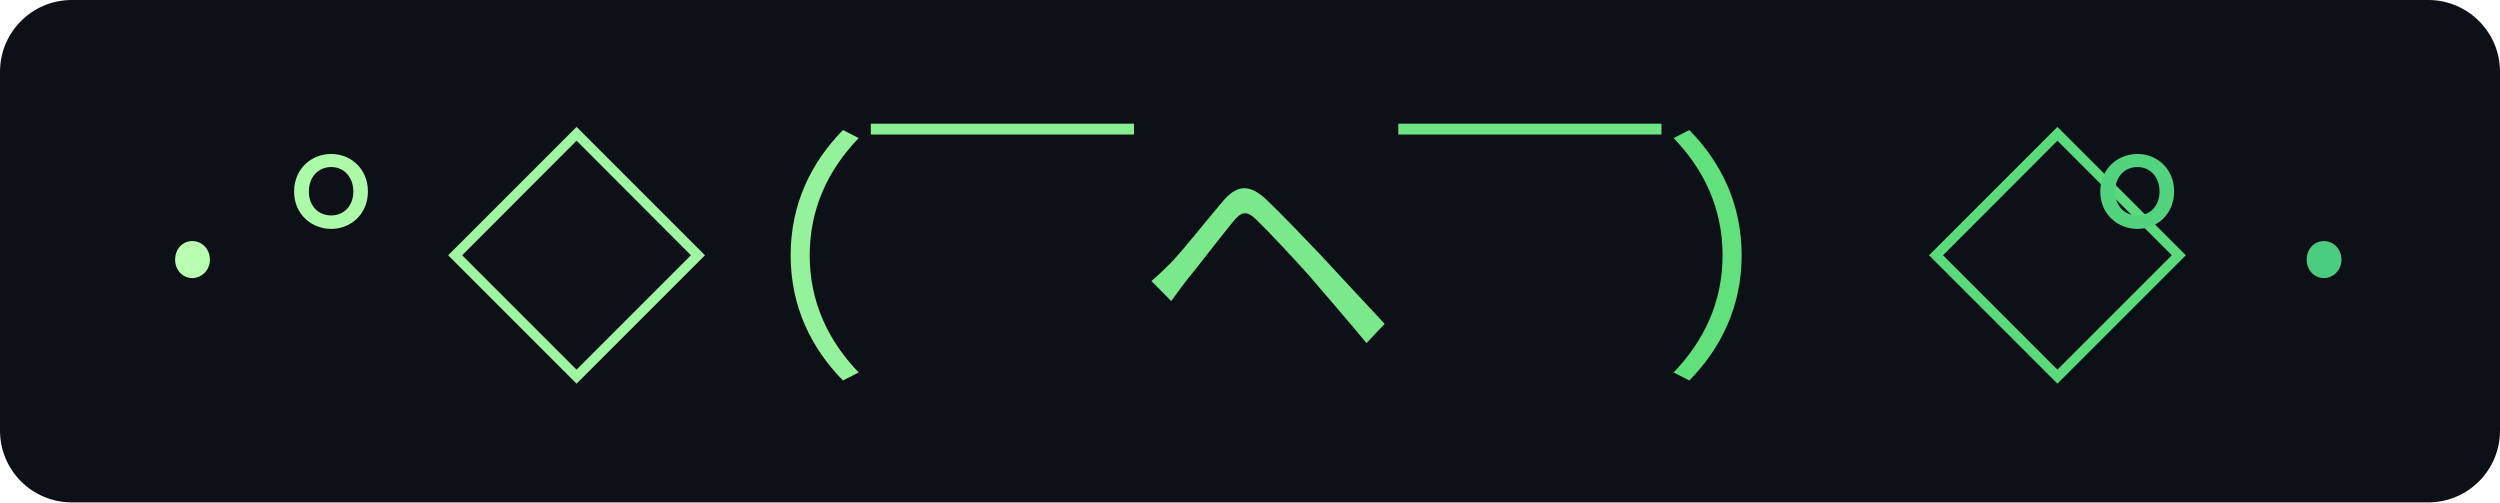
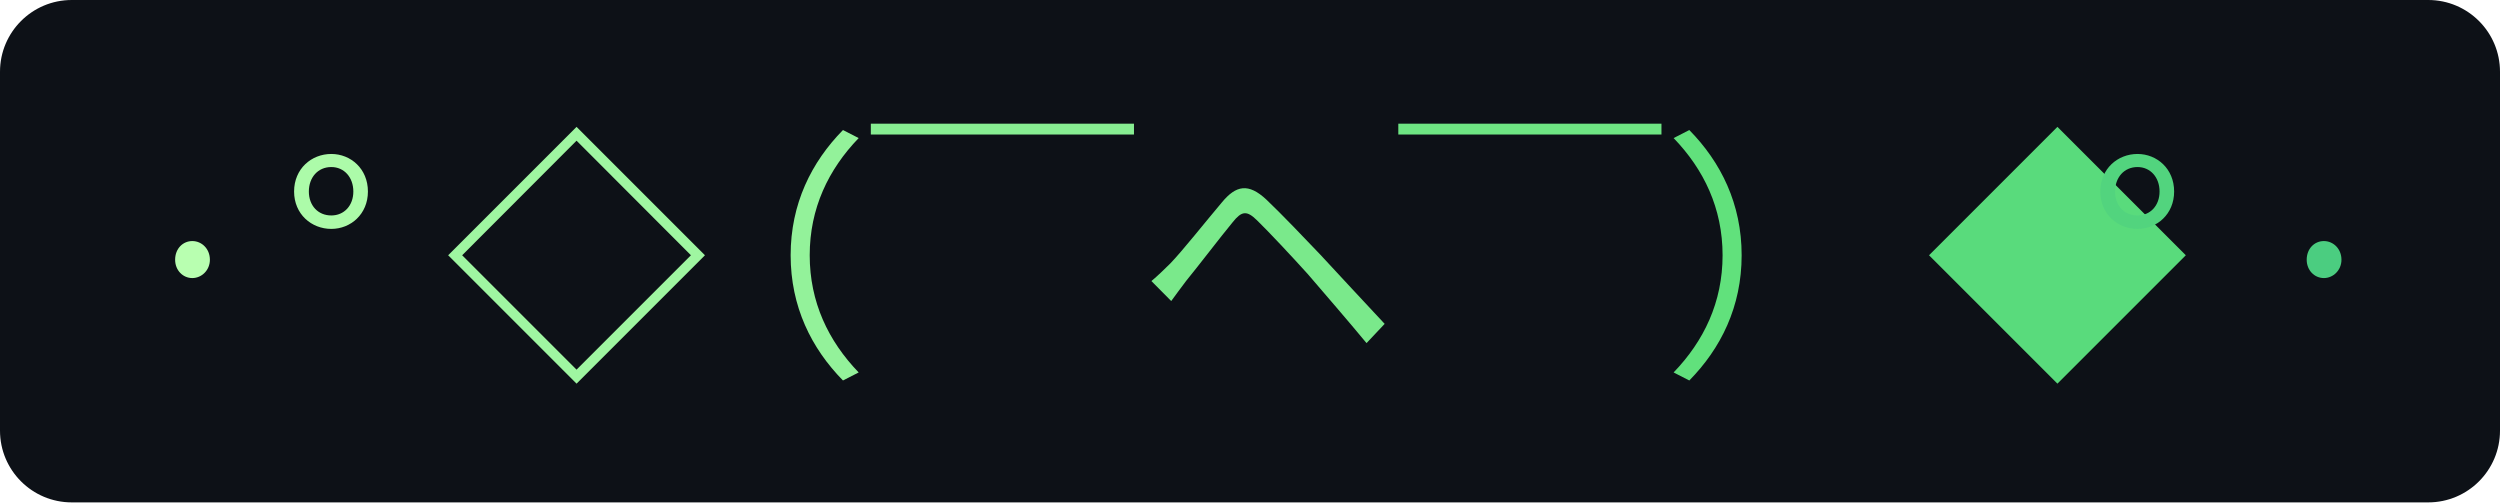
<svg xmlns="http://www.w3.org/2000/svg" width="209" height="42" viewBox="0 0 209 42" role="img">
  <rect width="100%" height="100%" rx="6" fill="#0d1117" />
  <g font-family="'Segoe UI Symbol','Malgun Gothic','Noto Sans CJK KR','Apple SD Gothic Neo','Noto Sans Symbols 2','DejaVu Sans',monospace" font-size="22" dominant-baseline="middle">
    <text x="10.0" y="22.0" fill="#b8ffb0">·</text>
    <text x="23.6" y="22.0" fill="#acfba9">°</text>
    <text x="37.2" y="22.0" fill="#9ff6a1">◇</text>
    <text x="50.8" y="22.0" fill="#93f29a">（</text>
    <text x="72.8" y="22.0" fill="#87ee92">￣</text>
    <text x="94.9" y="22.0" fill="#7ae98b">ヘ</text>
    <text x="116.9" y="22.0" fill="#6ee583">￣</text>
    <text x="138.9" y="22.0" fill="#61e17c">）</text>
-     <text x="161.0" y="22.0" fill="#59db7c">◇</text>
+     <text x="161.0" y="22.0" fill="#59db7c">◆</text>
    <text x="174.6" y="22.0" fill="#52d47e">°</text>
    <text x="188.2" y="22.0" fill="#4bcd80">·</text>
  </g>
</svg>
